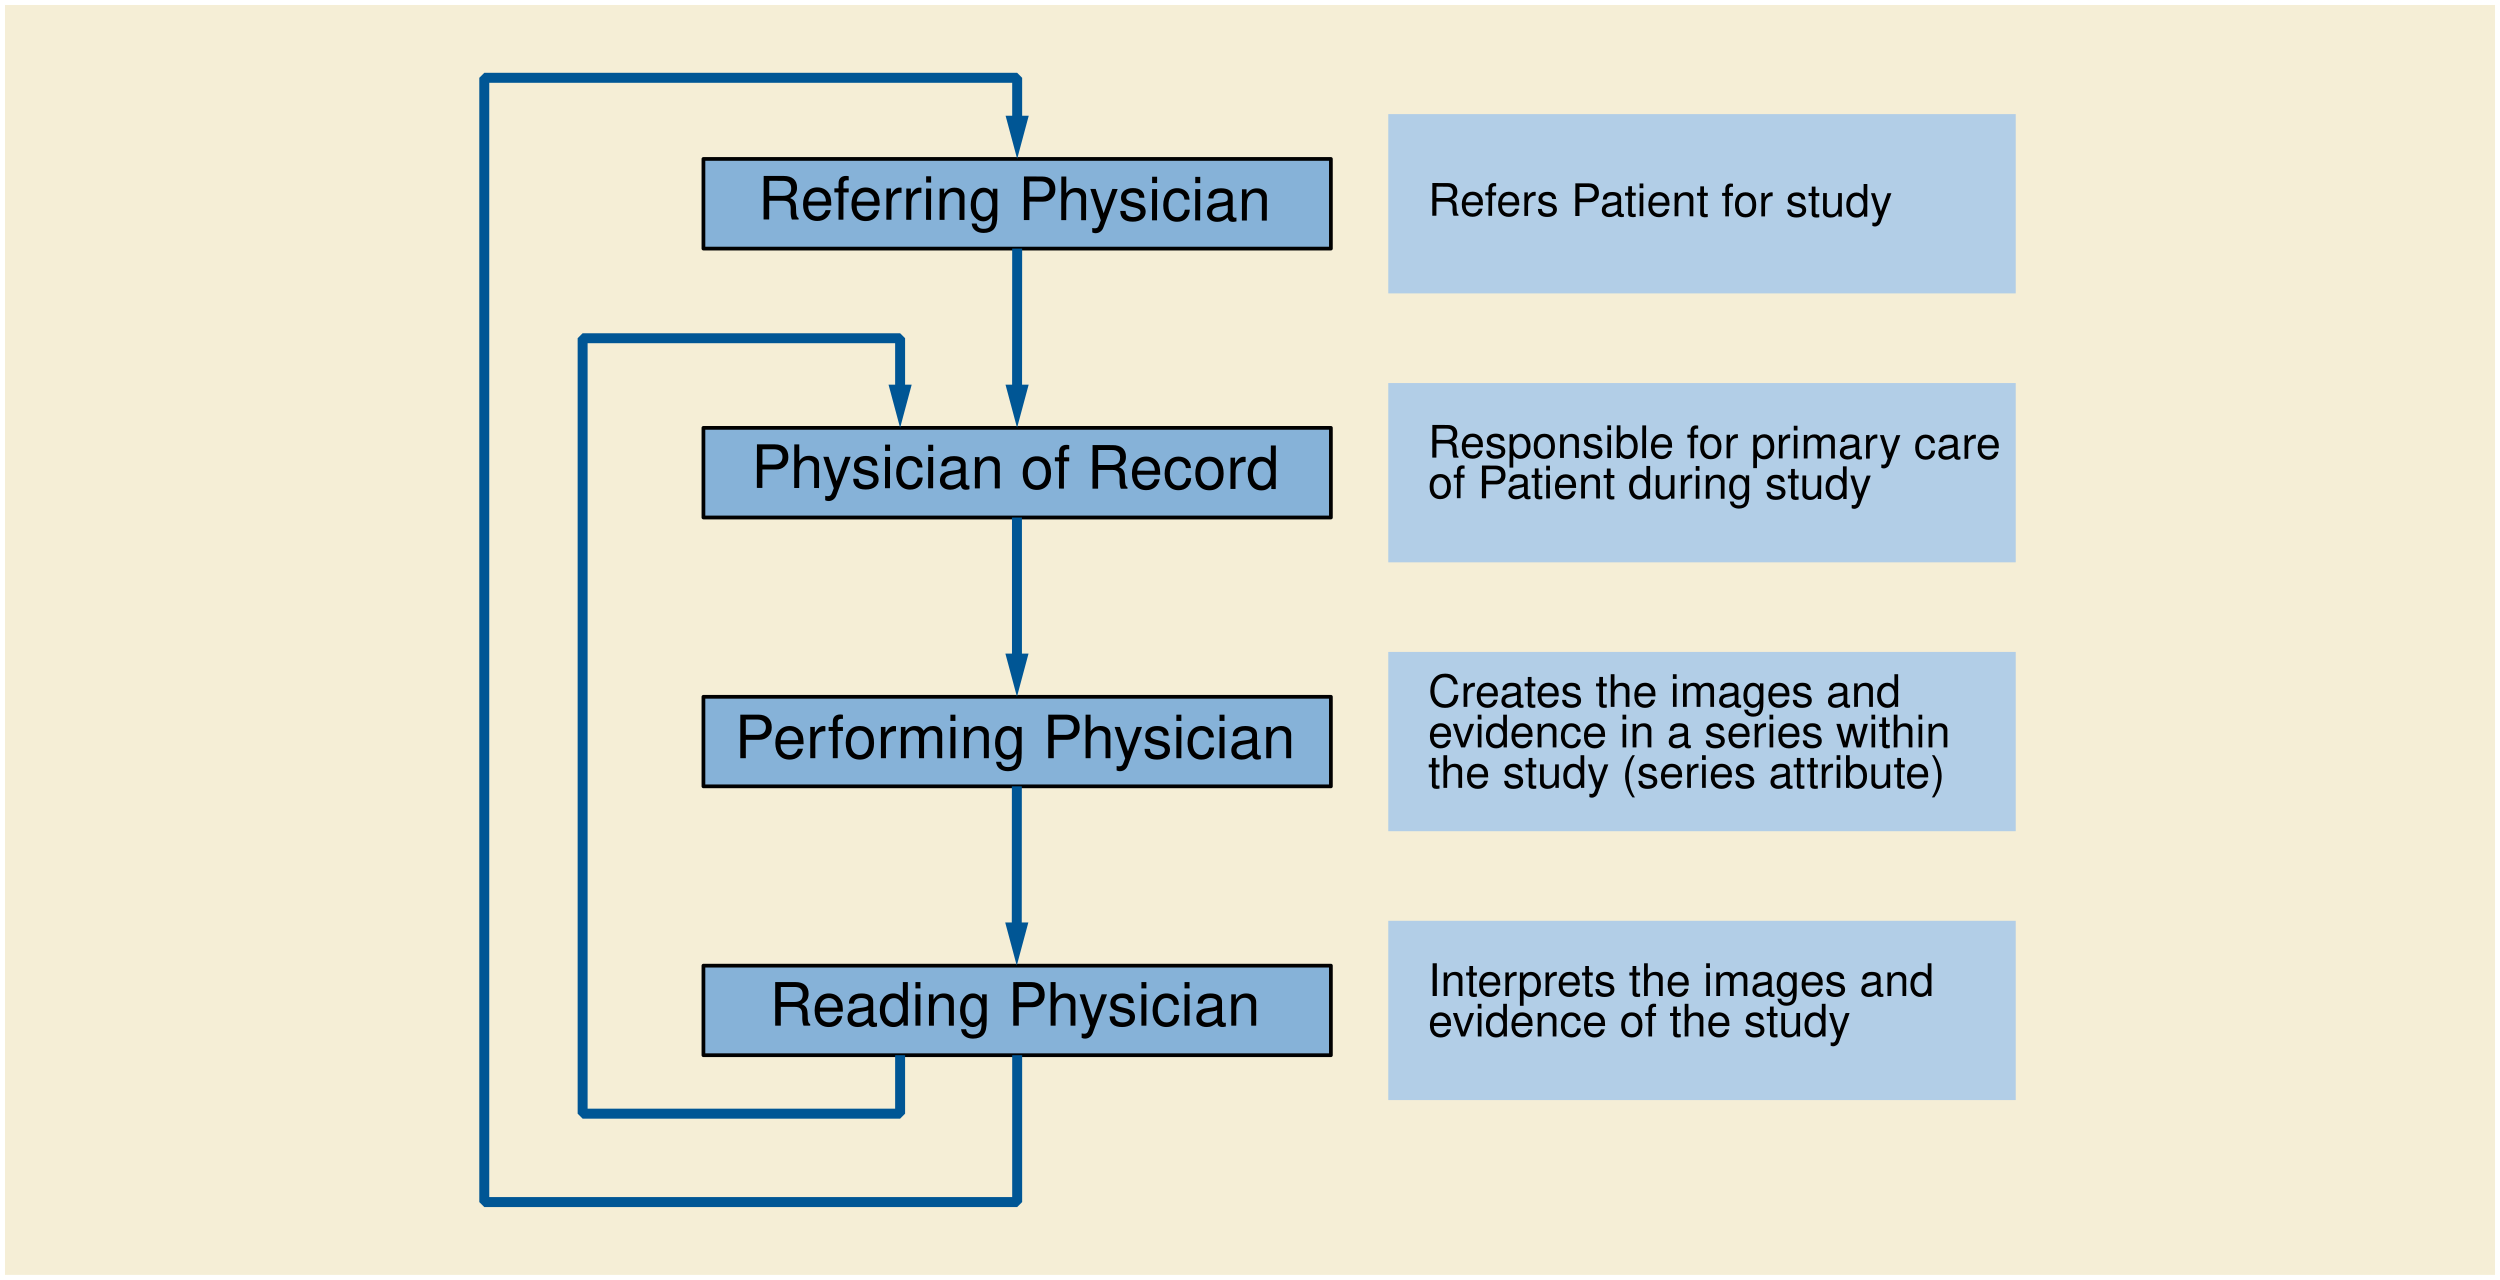
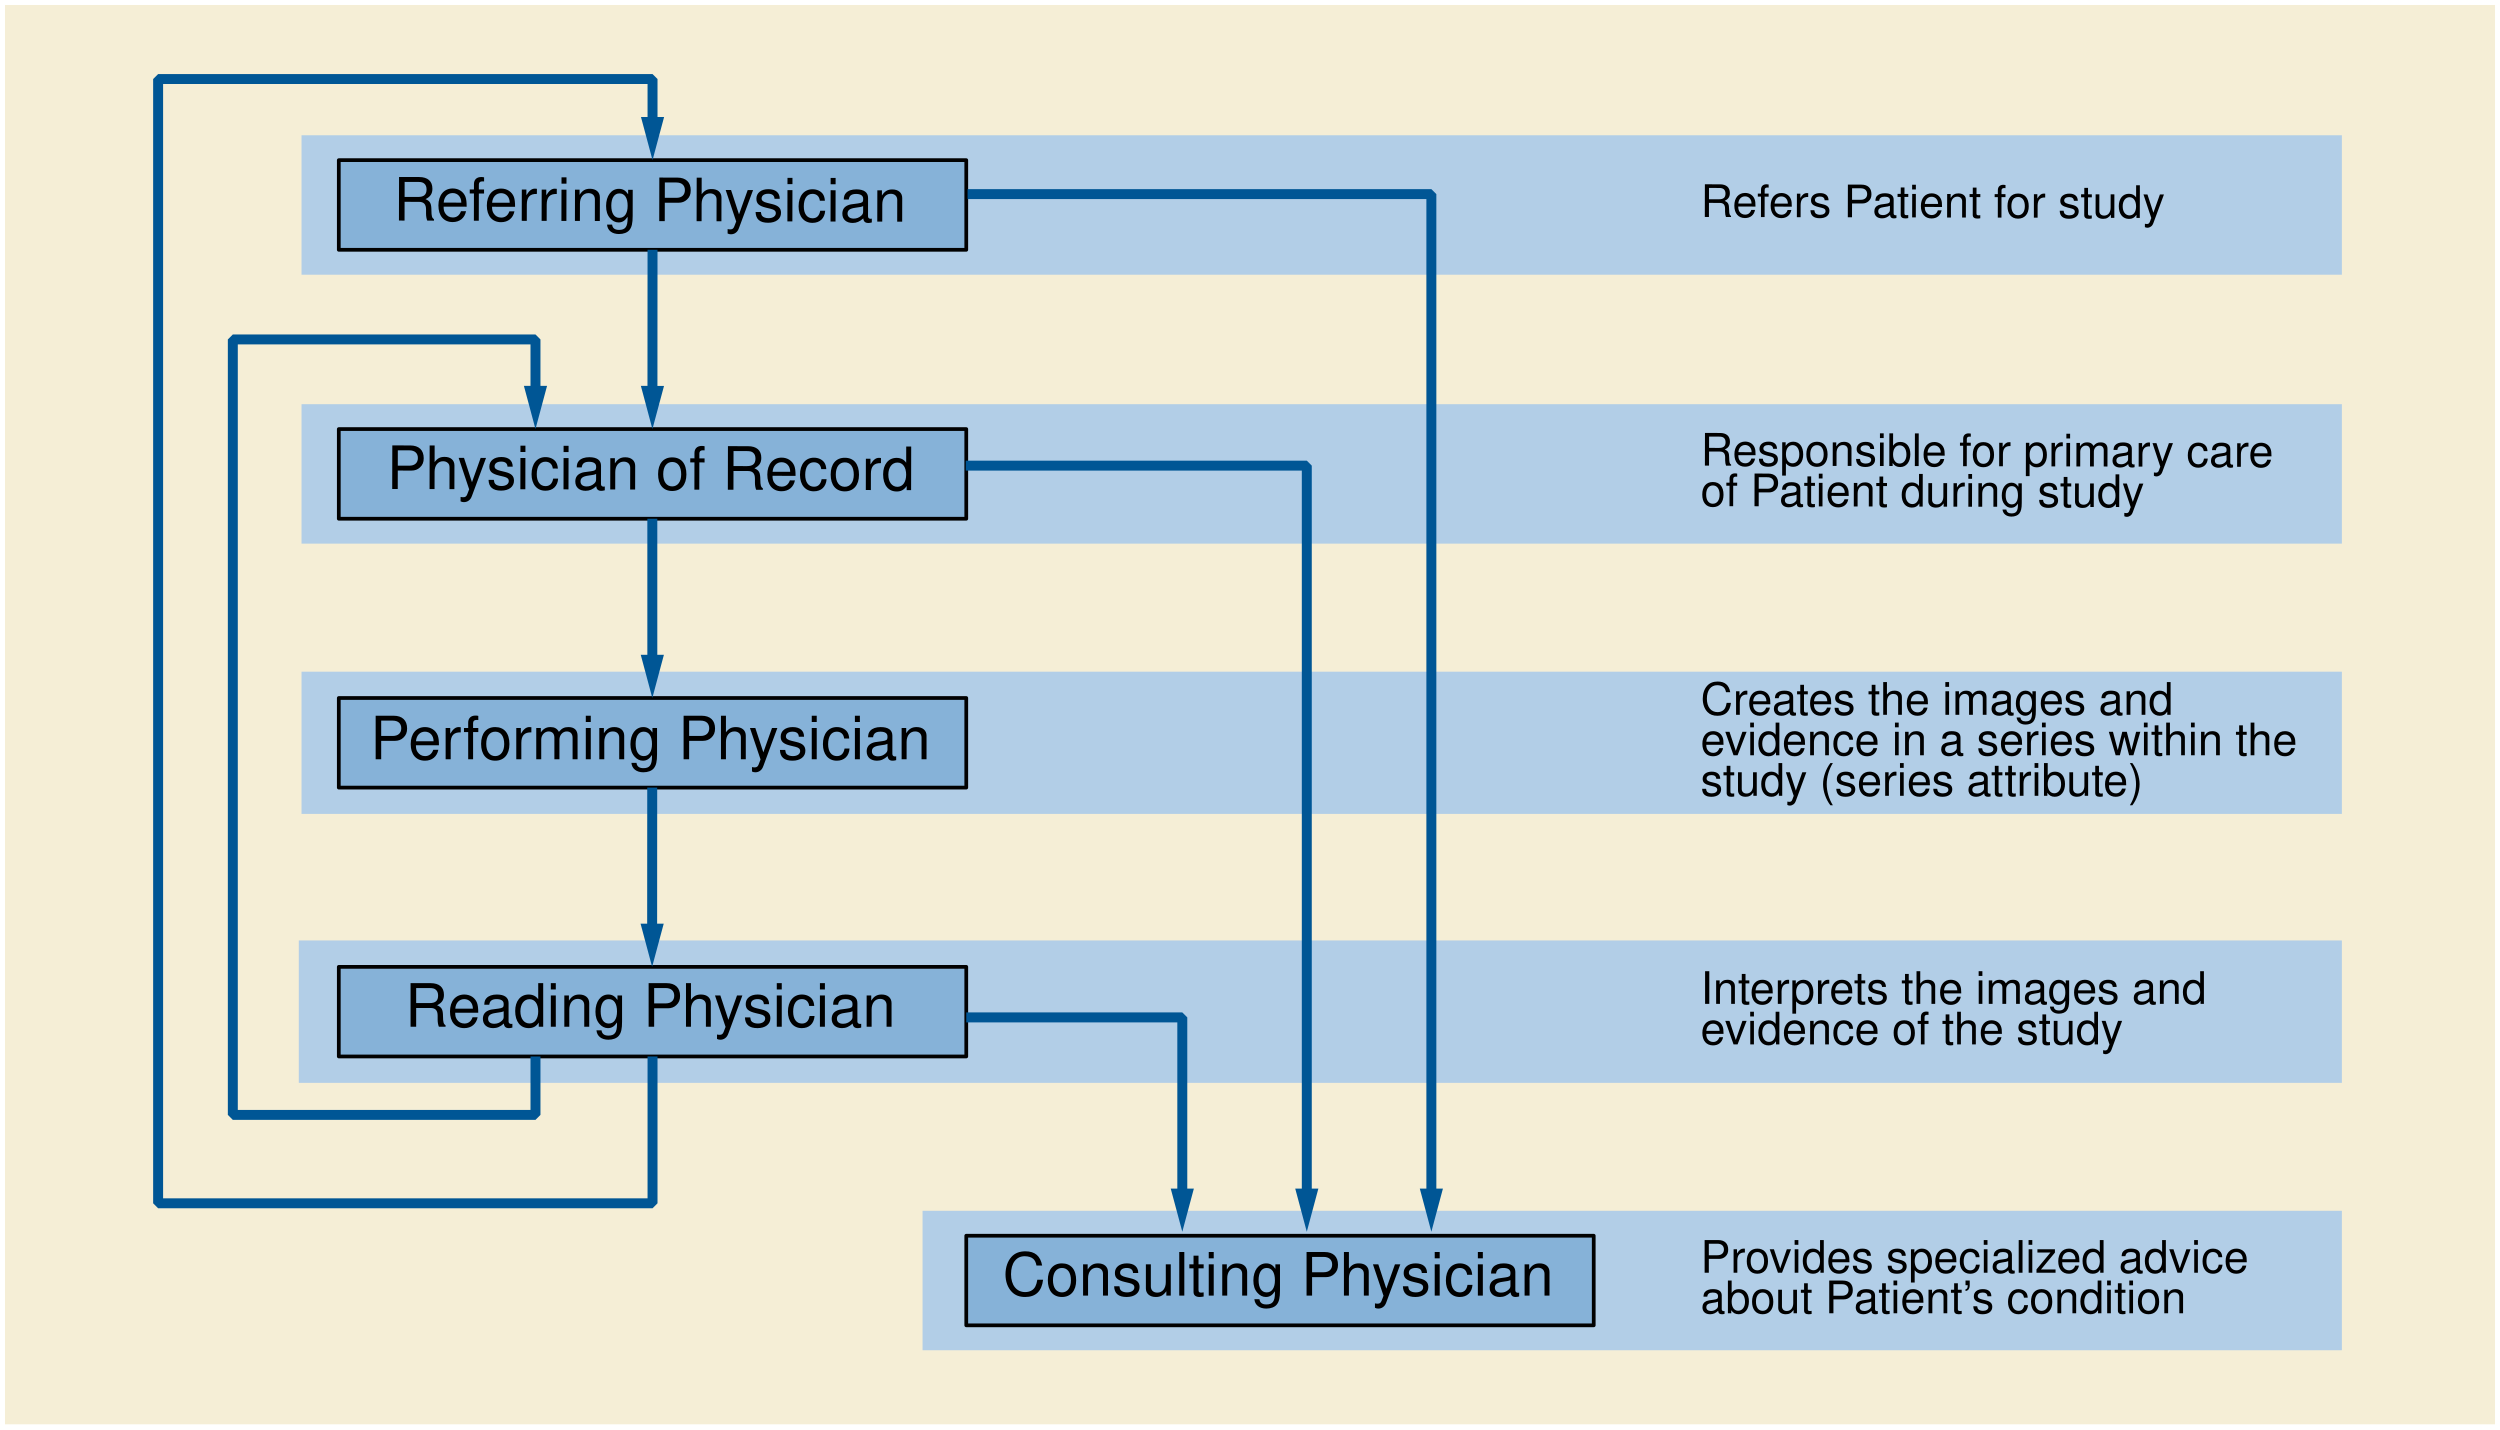
- <svg xmlns="http://www.w3.org/2000/svg" version="1.1" id="Layer_1" x="0px" y="0px" width="502px" height="257px" viewBox="0 0 502 257" enable-background="new 0 0 502 257" xml:space="preserve">
+ <svg xmlns="http://www.w3.org/2000/svg" version="1.1" id="Layer_1" x="0px" y="0px" width="502px" height="287px" viewBox="0 0 502 287" enable-background="new 0 0 502 287" xml:space="preserve">
  <defs>
    <style type="text/css">
	text {
	  font-family: Helvetica, Verdana, ArialUnicodeMS, san-serif
	}
	</style>
  </defs>
  <g>
   </g>
  <g>
-     <rect x="1" y="1" fill="#F5EED6" width="500" height="255" />
+     <rect x="1" y="1" fill="#F5EED6" width="500" height="285" />
    <g>
+       <rect x="60.546" y="27.161" fill="#B2CEE7" width="409.704" height="28" />
+       <rect x="60.546" y="81.161" fill="#B2CEE7" width="409.704" height="28" />
+       <rect x="60.546" y="134.876" fill="#B2CEE7" width="409.704" height="28.557" />
+       <rect x="60" y="188.844" fill="#B2CEE7" width="410.25" height="28.596" />
      <g>
        <g>
-           <rect x="141.249" y="139.914" fill="#86B2D8" stroke="#010101" stroke-width="0.75" stroke-linecap="round" stroke-linejoin="round" stroke-miterlimit="1" width="125.994" height="17.987" />
+           <rect x="68.031" y="140.161" fill="#86B2D8" stroke="#010101" stroke-width="0.75" stroke-linecap="round" stroke-linejoin="round" stroke-miterlimit="1" width="125.994" height="17.987" />
        </g>
        <g>
-           <text transform="matrix(1 0 0 1 147.5576 152.25)" font-size="12">Performing Physician</text>
+           <text transform="matrix(1 0 0 1 74.3394 152.4668)" font-size="12">Performing Physician</text>
        </g>
      </g>
      <g>
        <g>
-           <rect x="141.249" y="85.914" fill="#86B2D8" stroke="#010101" stroke-width="0.75" stroke-linecap="round" stroke-linejoin="round" stroke-miterlimit="1" width="125.994" height="18" />
+           <rect x="68.031" y="86.161" fill="#86B2D8" stroke="#010101" stroke-width="0.75" stroke-linecap="round" stroke-linejoin="round" stroke-miterlimit="1" width="125.994" height="18" />
        </g>
        <g>
-           <text transform="matrix(1 0.0022 -0.0022 1 150.8813 97.9678)" font-size="12">Physician of Record</text>
+           <text transform="matrix(1 0.0022 -0.0022 1 77.6631 98.1855)" font-size="12">Physician of Record</text>
        </g>
      </g>
      <g>
-         <rect x="141.249" y="31.914" fill="#86B2D8" stroke="#010101" stroke-width="0.75" stroke-linecap="round" stroke-linejoin="round" stroke-miterlimit="1" width="125.994" height="18" />
+         <rect x="68.031" y="32.161" fill="#86B2D8" stroke="#010101" stroke-width="0.75" stroke-linecap="round" stroke-linejoin="round" stroke-miterlimit="1" width="125.994" height="18" />
        <g>
-           <text transform="matrix(1 0.0022 -0.0022 1 152.2173 44.0684)" font-size="12">Referring Physician</text>
+           <text transform="matrix(1 0.0022 -0.0022 1 78.999 44.2861)" font-size="12">Referring Physician</text>
        </g>
      </g>
      <g>
-         <rect x="278.764" y="130.907" fill="#B2CEE7" width="125.995" height="36" />
-       </g>
-       <g>
-         <text transform="matrix(1 0 0 1 286.7666 141.9395)">
+         <text transform="matrix(1 0 0 1 341.4766 143.5264)">
          <tspan x="0" y="0" font-size="9">Creates the images and</tspan>
-           <tspan x="0" y="8.133" font-size="9">evidence in a series within</tspan>
-           <tspan x="0" y="16.267" font-size="9">the study (series attribute)</tspan>
+           <tspan x="0" y="8.134" font-size="9">evidence in a series within the</tspan>
+           <tspan x="0" y="16.267" font-size="9">study (series attribute)</tspan>
        </text>
      </g>
      <g>
-         <rect x="278.764" y="184.895" fill="#B2CEE7" width="125.995" height="36" />
-       </g>
-       <g>
-         <rect x="278.764" y="76.914" fill="#B2CEE7" width="125.995" height="36" />
-       </g>
-       <g>
-         <text transform="matrix(1 0.0022 -0.0022 1 286.7588 91.8882)">
+         <text transform="matrix(1 0.0022 -0.0022 1 341.5 93.4946)">
          <tspan x="0" y="0" font-size="9">Responsible for primary care</tspan>
          <tspan x="0" y="8.133" font-size="9">of Patient during study</tspan>
        </text>
      </g>
-       <rect x="278.764" y="22.914" fill="#B2CEE7" width="125.995" height="36" />
      <g>
-         <text transform="matrix(1 0.0022 -0.0022 1 286.7588 43.311)" font-size="9">Refers Patient for study</text>
+         <text transform="matrix(1 0.0022 -0.0022 1 341.4824 43.5649)" font-size="9">Refers Patient for study</text>
      </g>
      <g>
-         <text transform="matrix(1 0 0 1 286.7666 199.9922)">
+         <text transform="matrix(1 0 0 1 341.4766 201.5801)">
          <tspan x="0" y="0" font-size="9">Interprets the images and</tspan>
-           <tspan x="0" y="8.134" font-size="9">evidence of the study</tspan>
+           <tspan x="0" y="8.133" font-size="9">evidence of the study</tspan>
+         </text>
+       </g>
+       <rect x="185.25" y="243.128" fill="#B2CEE7" width="285" height="28" />
+       <g>
+         <text transform="matrix(1 0 0 1 341.4766 255.5664)">
+           <tspan x="0" y="0" font-size="9">Provides specialized advice</tspan>
+           <tspan x="0" y="8.133" font-size="9">about Patient’s condition</tspan>
        </text>
      </g>
      <g>
        <g>
-           <rect x="141.249" y="193.9" fill="#86B2D8" stroke="#010101" stroke-width="0.75" stroke-linecap="round" stroke-linejoin="round" stroke-miterlimit="1" width="125.994" height="17.988" />
+           <rect x="68.031" y="194.147" fill="#86B2D8" stroke="#010101" stroke-width="0.75" stroke-linecap="round" stroke-linejoin="round" stroke-miterlimit="1" width="125.994" height="17.988" />
        </g>
        <g>
-           <text transform="matrix(1 0 0 1 154.5498 205.9492)" font-size="12">Reading Physician</text>
+           <text transform="matrix(1 0 0 1 81.3315 206.168)" font-size="12">Reading Physician</text>
        </g>
      </g>
      <g>
        <g>
-           <line fill="none" stroke="#005695" stroke-width="2" stroke-miterlimit="1" x1="204.185" y1="157.902" x2="204.168" y2="186.812" />
+           <rect x="194.025" y="248.134" fill="#86B2D8" stroke="#010101" stroke-width="0.75" stroke-linecap="round" stroke-linejoin="round" stroke-miterlimit="1" width="125.995" height="17.988" />
+         </g>
+         <g>
+           <text transform="matrix(1 0 0 1 201.3257 260.1543)" font-size="12">Consulting Physician</text>
+         </g>
+       </g>
+       <g>
+         <g>
+           <line fill="none" stroke="#005695" stroke-width="2" stroke-miterlimit="1" x1="130.966" y1="158.149" x2="130.95" y2="187.06" />
          <g>
-             <polygon fill="#005695" points="201.845,185.227 204.164,193.9 206.493,185.229      " />
+             <polygon fill="#005695" points="128.626,185.474 130.946,194.147 133.275,185.477      " />
          </g>
        </g>
      </g>
      <g>
        <g>
-           <line fill="none" stroke="#005695" stroke-width="2" stroke-miterlimit="1" x1="204.205" y1="103.914" x2="204.205" y2="132.826" />
+           <line fill="none" stroke="#005695" stroke-width="2" stroke-miterlimit="1" x1="130.987" y1="104.161" x2="130.987" y2="133.074" />
          <g>
-             <polygon fill="#005695" points="201.881,131.241 204.205,139.914 206.529,131.241      " />
+             <polygon fill="#005695" points="128.663,131.488 130.987,140.161 133.311,131.488      " />
          </g>
        </g>
      </g>
      <g>
        <g>
-           <line fill="none" stroke="#005695" stroke-width="2" stroke-miterlimit="1" x1="204.246" y1="49.914" x2="204.229" y2="78.827" />
+           <line fill="none" stroke="#005695" stroke-width="2" stroke-miterlimit="1" x1="131.028" y1="50.161" x2="131.011" y2="79.074" />
          <g>
-             <polygon fill="#005695" points="201.906,77.24 204.226,85.914 206.555,77.243      " />
+             <polygon fill="#005695" points="128.688,77.487 131.007,86.161 133.336,77.49      " />
          </g>
        </g>
      </g>
      <g>
        <g>
-           <polyline fill="none" stroke="#005695" stroke-width="2" stroke-miterlimit="1" points="180.742,78.827 180.742,67.914       116.992,67.914 116.992,223.625 180.742,223.625 180.742,211.889     " />
+           <polyline fill="none" stroke="#005695" stroke-width="2" stroke-miterlimit="1" points="107.524,79.074 107.524,68.161       46.75,68.161 46.75,223.872 107.524,223.872 107.524,212.136     " />
          <g>
-             <polygon fill="#005695" points="183.066,77.241 180.742,85.914 178.418,77.241      " />
+             <polygon fill="#005695" points="109.848,77.488 107.524,86.161 105.2,77.488      " />
          </g>
        </g>
      </g>
      <g>
        <g>
-           <polyline fill="none" stroke="#005695" stroke-width="2" stroke-miterlimit="1" points="204.247,24.827 204.247,15.625       97.242,15.625 97.242,241.375 204.247,241.375 204.247,211.889     " />
+           <polyline fill="none" stroke="#005695" stroke-width="2" stroke-miterlimit="1" points="131.029,25.074 131.029,15.872       31.75,15.872 31.75,241.622 131.029,241.622 131.029,212.136     " />
          <g>
-             <polygon fill="#005695" points="206.571,23.241 204.247,31.914 201.923,23.241      " />
+             <polygon fill="#005695" points="133.353,23.488 131.029,32.161 128.705,23.488      " />
+           </g>
+         </g>
+       </g>
+       <g>
+         <g>
+           <polyline fill="none" stroke="#005695" stroke-width="2" stroke-miterlimit="1" points="287.418,240.25 287.418,38.975       194.29,38.975     " />
+           <g>
+             <polygon fill="#005695" points="289.742,238.665 287.418,247.338 285.094,238.665      " />
+           </g>
+         </g>
+       </g>
+       <g>
+         <g>
+           <polyline fill="none" stroke="#005695" stroke-width="2" stroke-miterlimit="1" points="262.404,240.25 262.404,93.498       193.924,93.498     " />
+           <g>
+             <polygon fill="#005695" points="264.729,238.665 262.404,247.338 260.08,238.665      " />
+           </g>
+         </g>
+       </g>
+       <g>
+         <g>
+           <polyline fill="none" stroke="#005695" stroke-width="2" stroke-miterlimit="1" points="237.405,240.25 237.405,204.293       194.025,204.293     " />
+           <g>
+             <polygon fill="#005695" points="239.729,238.665 237.405,247.338 235.081,238.665      " />
          </g>
        </g>
      </g>
    </g>
  </g>
</svg>
